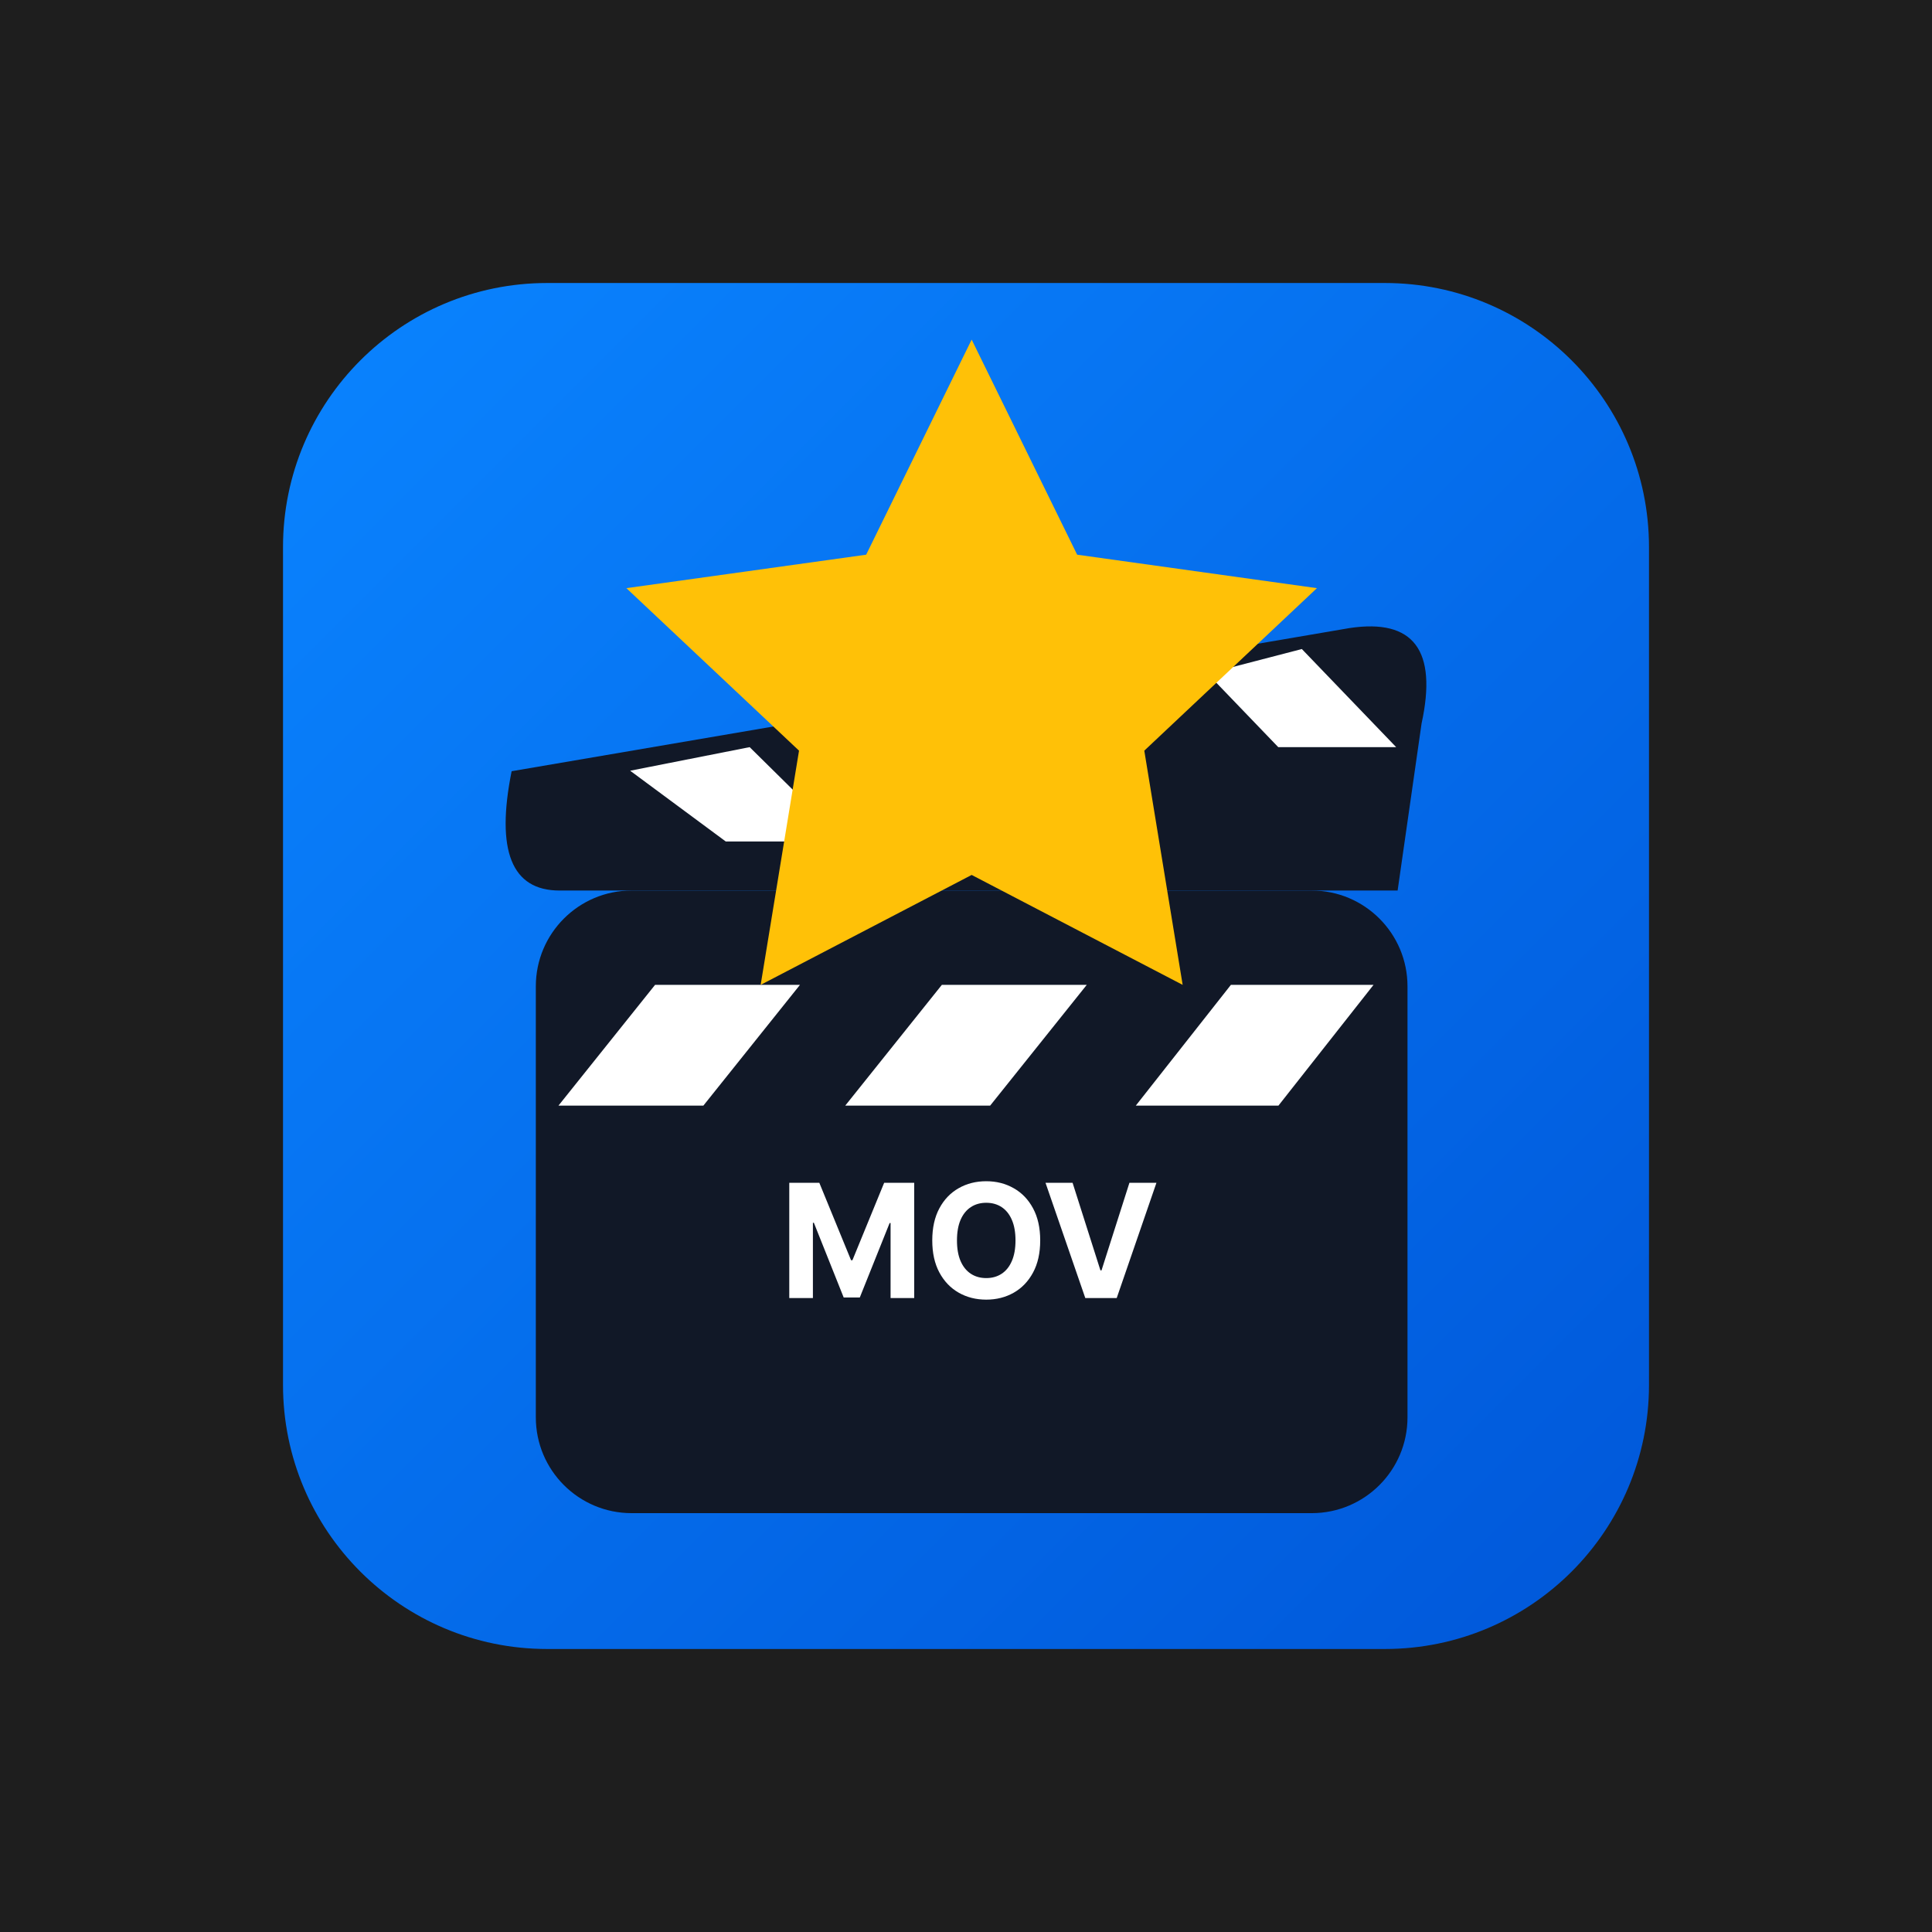
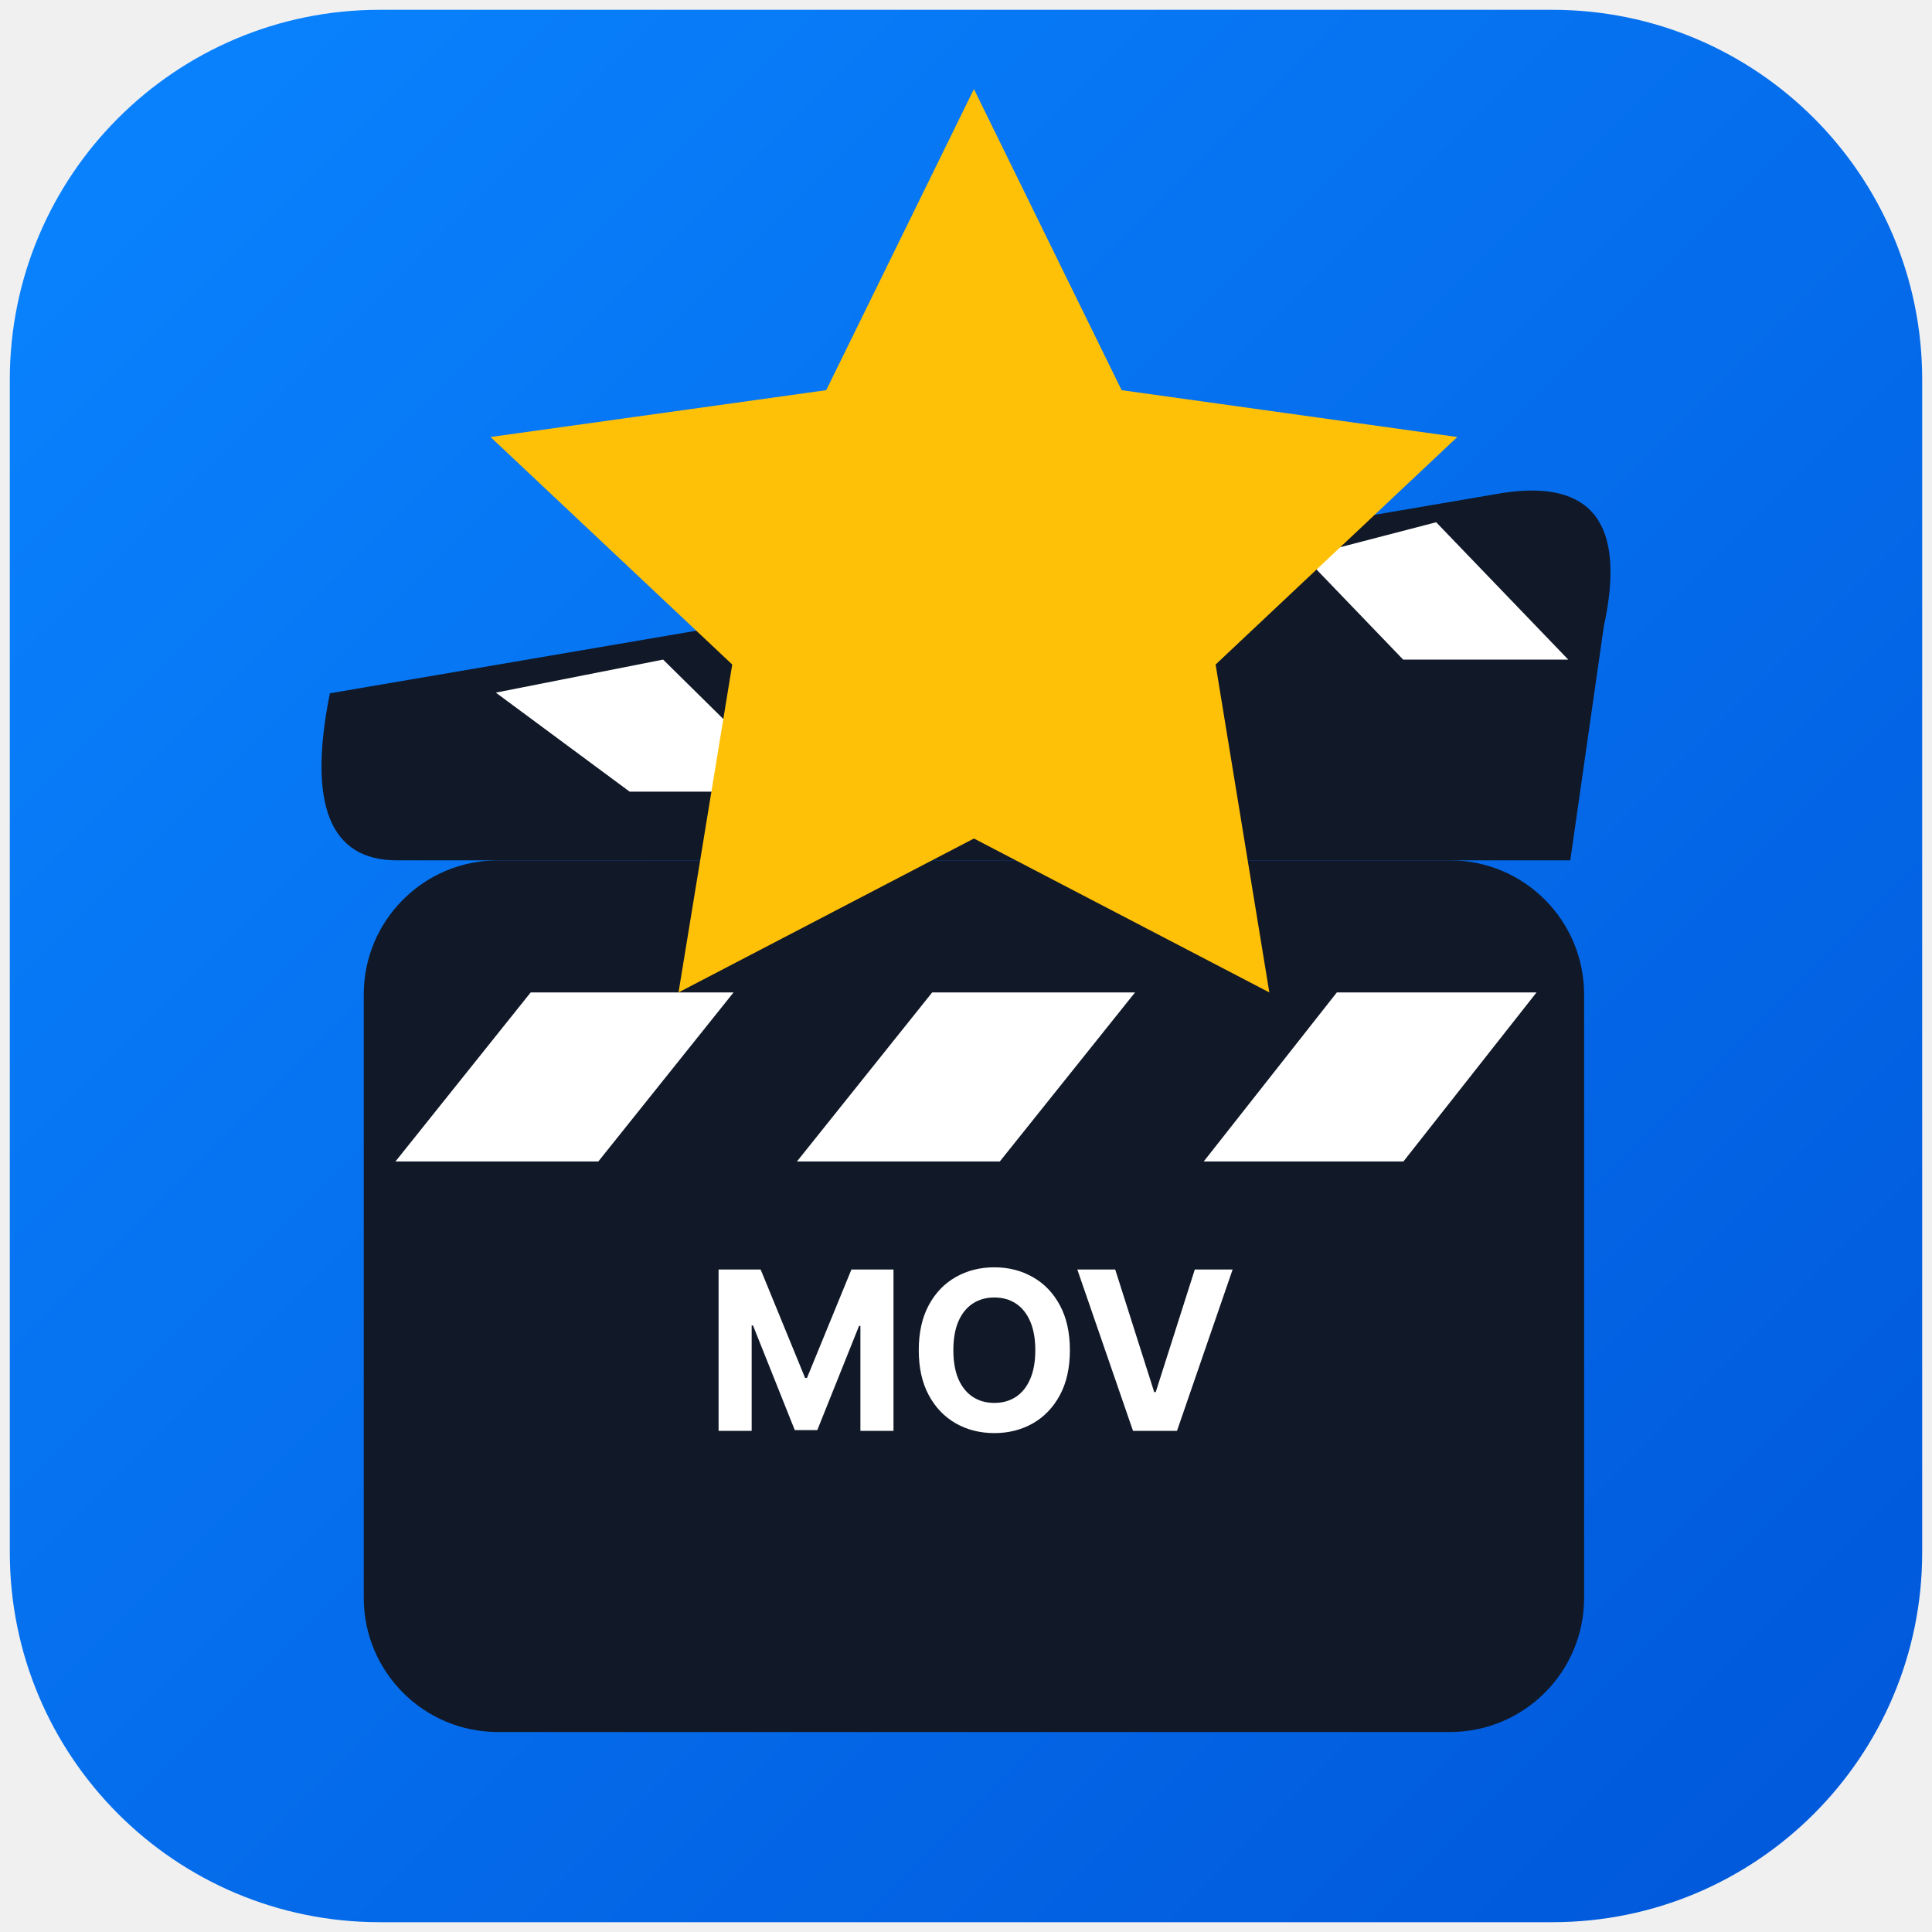
<svg xmlns="http://www.w3.org/2000/svg" width="512" height="512" viewBox="0 0 512 512" fill="none">
-   <rect width="512" height="512" fill="#1E1E1E" />
-   <path d="M367 75H145C106.34 75 75 106.34 75 145V367C75 405.66 106.34 437 145 437H367C405.66 437 437 405.66 437 367V145C437 106.34 405.66 75 367 75Z" fill="url(#paint0_linear_0_1)" />
-   <path d="M347.615 236H167.385C153.365 236 142 247.365 142 261.385V375.615C142 389.635 153.365 401 167.385 401H347.615C361.635 401 373 389.635 373 375.615V261.385C373 247.365 361.635 236 347.615 236Z" fill="#111827" />
-   <path d="M135.586 204.381L357.693 166.438C374.616 163.908 380.961 172.34 376.731 191.733L370.385 236H148.278C135.586 236 131.356 225.46 135.586 204.381Z" fill="#111827" />
-   <path d="M167 204.25L198.667 198L224 223H192.333L167 204.25Z" fill="white" />
-   <path d="M243 191.25L275.222 185L301 210H268.778L243 191.25Z" fill="white" />
-   <path d="M320 178.5L345 172L370 198H338.75L320 178.5Z" fill="white" />
-   <path d="M173.6 261H212L186.4 293H148L173.6 261Z" fill="white" />
-   <path d="M249.6 261H288L262.4 293H224L249.6 261Z" fill="white" />
-   <path d="M326.2 261H364L338.8 293H301L326.2 261Z" fill="white" />
-   <path d="M257.5 90L285.458 147L349 155.867L303.25 198.933L313.417 261L257.5 231.867L201.583 261L211.75 198.933L166 155.867L229.542 147L257.5 90Z" fill="#FFC107" />
-   <path d="M209.165 313.455H217.129L225.541 333.977H225.899L234.311 313.455H242.275V344H236.011V324.119H235.758L227.853 343.851H223.587L215.682 324.044H215.429V344H209.165V313.455ZM275.666 328.727C275.666 332.058 275.034 334.892 273.772 337.229C272.519 339.565 270.809 341.35 268.641 342.583C266.483 343.806 264.057 344.418 261.363 344.418C258.648 344.418 256.212 343.801 254.054 342.568C251.897 341.335 250.191 339.55 248.939 337.214C247.686 334.877 247.059 332.048 247.059 328.727C247.059 325.396 247.686 322.562 248.939 320.226C250.191 317.889 251.897 316.109 254.054 314.886C256.212 313.653 258.648 313.037 261.363 313.037C264.057 313.037 266.483 313.653 268.641 314.886C270.809 316.109 272.519 317.889 273.772 320.226C275.034 322.562 275.666 325.396 275.666 328.727ZM269.118 328.727C269.118 326.57 268.795 324.75 268.149 323.268C267.512 321.787 266.613 320.663 265.449 319.898C264.286 319.132 262.924 318.749 261.363 318.749C259.801 318.749 258.439 319.132 257.276 319.898C256.113 320.663 255.208 321.787 254.561 323.268C253.925 324.75 253.607 326.57 253.607 328.727C253.607 330.885 253.925 332.705 254.561 334.186C255.208 335.668 256.113 336.791 257.276 337.557C258.439 338.322 259.801 338.705 261.363 338.705C262.924 338.705 264.286 338.322 265.449 337.557C266.613 336.791 267.512 335.668 268.149 334.186C268.795 332.705 269.118 330.885 269.118 328.727ZM284.246 313.455L291.628 336.662H291.912L299.309 313.455H306.469L295.939 344H287.616L277.072 313.455H284.246Z" fill="white" />
+   <g transform="translate(256 256) scale(1.4) translate(-256 -256)">
+     <path d="M367 75H145C106.34 75 75 106.34 75 145V367C75 405.66 106.34 437 145 437H367C405.66 437 437 405.66 437 367V145C437 106.34 405.66 75 367 75Z" fill="url(#paint0_linear_0_1)" />
+     <path d="M347.615 236H167.385C153.365 236 142 247.365 142 261.385V375.615C142 389.635 153.365 401 167.385 401H347.615C361.635 401 373 389.635 373 375.615V261.385C373 247.365 361.635 236 347.615 236Z" fill="#111827" />
+     <path d="M135.586 204.381L357.693 166.438C374.616 163.908 380.961 172.34 376.731 191.733L370.385 236H148.278C135.586 236 131.356 225.46 135.586 204.381Z" fill="#111827" />
+     <path d="M167 204.25L198.667 198L224 223H192.333L167 204.25Z" fill="white" />
+     <path d="M243 191.25L275.222 185L301 210H268.778L243 191.25Z" fill="white" />
+     <path d="M320 178.5L345 172L370 198H338.75L320 178.5Z" fill="white" />
+     <path d="M173.6 261H212L186.4 293H148L173.6 261Z" fill="white" />
+     <path d="M249.6 261H288L262.4 293H224L249.6 261Z" fill="white" />
+     <path d="M326.2 261H364L338.8 293H301L326.2 261Z" fill="white" />
+     <path d="M257.5 90L285.458 147L349 155.867L303.25 198.933L313.417 261L257.5 231.867L201.583 261L211.75 198.933L166 155.867L229.542 147L257.5 90Z" fill="#FFC107" />
+     <path d="M209.165 313.455H217.129L225.541 333.977H225.899L234.311 313.455H242.275V344H236.011V324.119H235.758L227.853 343.851H223.587L215.682 324.044H215.429V344H209.165V313.455ZM275.666 328.727C275.666 332.058 275.034 334.892 273.772 337.229C272.519 339.565 270.809 341.35 268.641 342.583C266.483 343.806 264.057 344.418 261.363 344.418C258.648 344.418 256.212 343.801 254.054 342.568C251.897 341.335 250.191 339.55 248.939 337.214C247.686 334.877 247.059 332.048 247.059 328.727C247.059 325.396 247.686 322.562 248.939 320.226C250.191 317.889 251.897 316.109 254.054 314.886C256.212 313.653 258.648 313.037 261.363 313.037C264.057 313.037 266.483 313.653 268.641 314.886C270.809 316.109 272.519 317.889 273.772 320.226C275.034 322.562 275.666 325.396 275.666 328.727ZM269.118 328.727C269.118 326.57 268.795 324.75 268.149 323.268C267.512 321.787 266.613 320.663 265.449 319.898C264.286 319.132 262.924 318.749 261.363 318.749C259.801 318.749 258.439 319.132 257.276 319.898C256.113 320.663 255.208 321.787 254.561 323.268C253.925 324.75 253.607 326.57 253.607 328.727C253.607 330.885 253.925 332.705 254.561 334.186C255.208 335.668 256.113 336.791 257.276 337.557C258.439 338.322 259.801 338.705 261.363 338.705C262.924 338.705 264.286 338.322 265.449 337.557C266.613 336.791 267.512 335.668 268.149 334.186C268.795 332.705 269.118 330.885 269.118 328.727ZM284.246 313.455L291.628 336.662H291.912L299.309 313.455H306.469L295.939 344H287.616L277.072 313.455H284.246Z" fill="white" />
+   </g>
  <defs>
    <linearGradient id="paint0_linear_0_1" x1="75" y1="75" x2="437" y2="437" gradientUnits="userSpaceOnUse">
      <stop stop-color="#0A84FF" />
      <stop offset="1" stop-color="#0057D9" />
    </linearGradient>
  </defs>
</svg>
